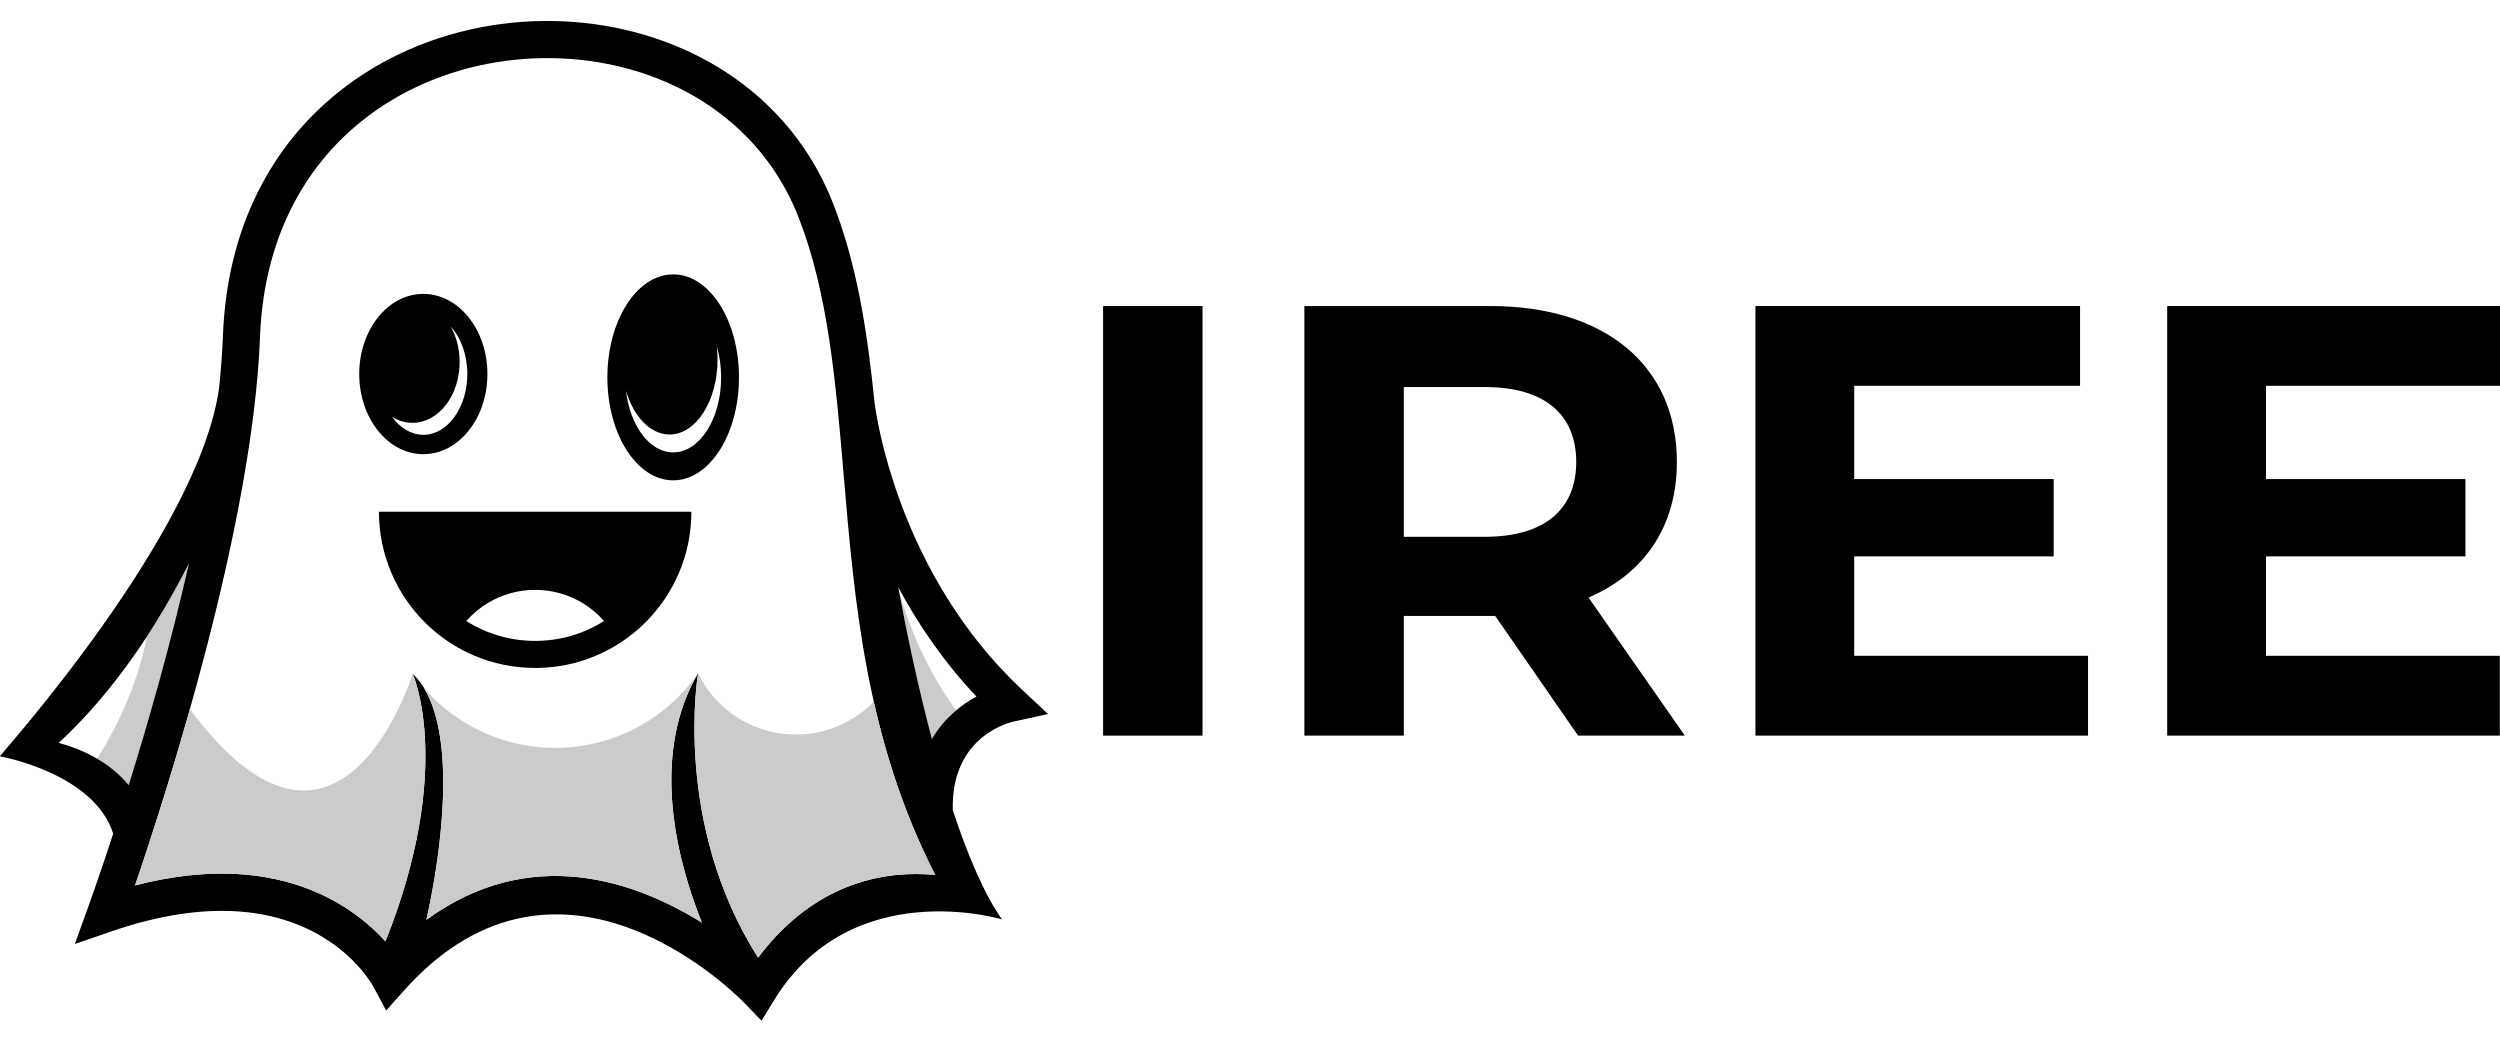
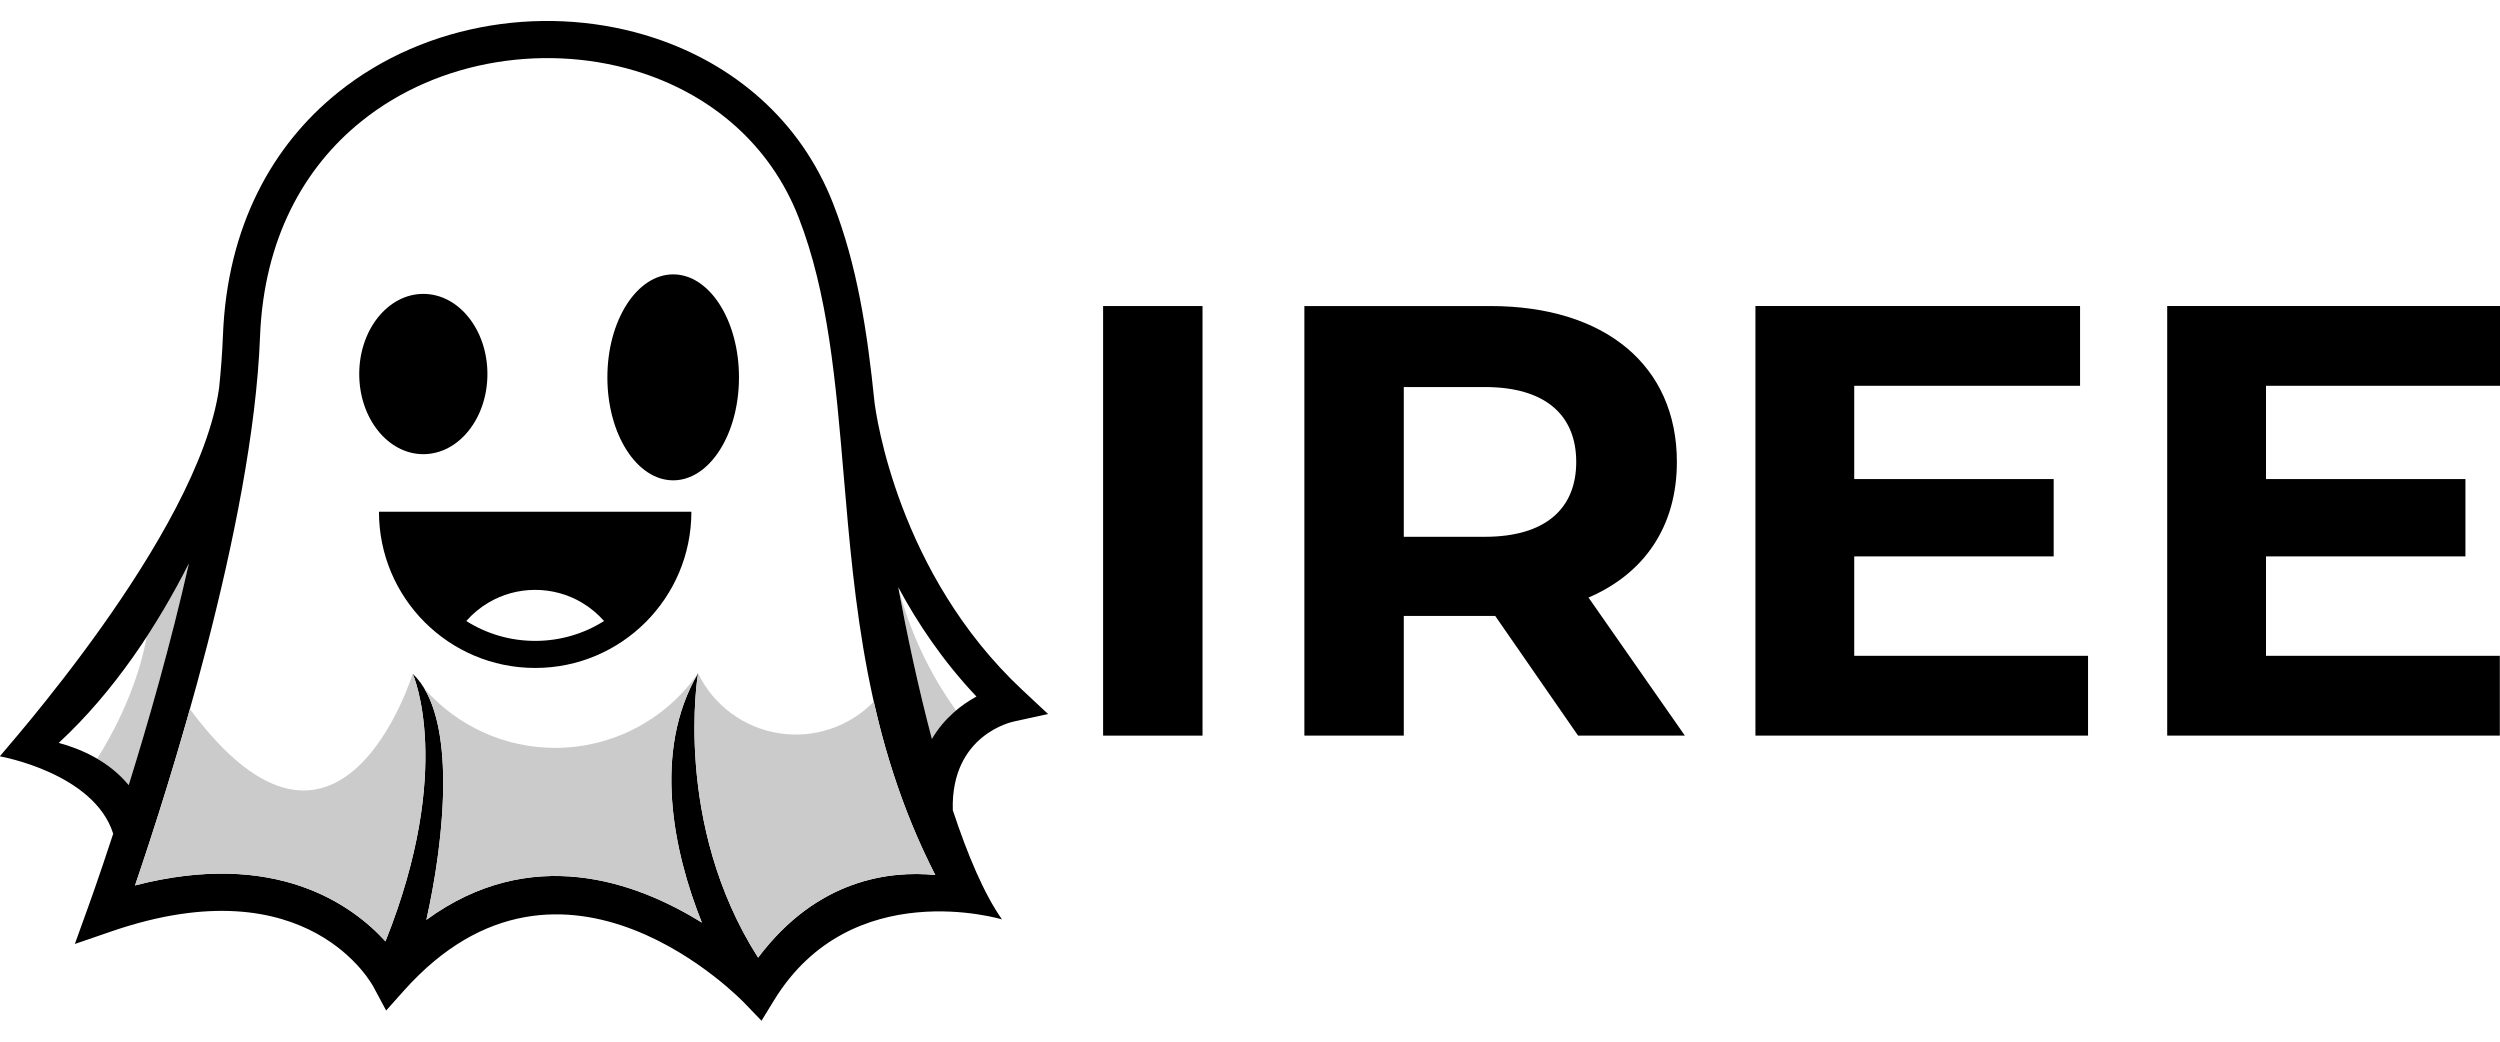
<svg xmlns="http://www.w3.org/2000/svg" id="Layer_1" data-name="Layer 1" viewBox="0 0 1200 500">
  <defs>
    <style>
      .cls-1, .cls-2 {
        fill: #cbcbcb;
      }

      .cls-1, .cls-2, .cls-3, .cls-4 {
        stroke-width: 0px;
      }

      .cls-1, .cls-4 {
        fill-rule: evenodd;
      }

      .cls-3, .cls-4 {
        fill: #000;
      }
    </style>
  </defs>
  <g>
    <g>
      <path class="cls-2" d="M431.14,281.82c4.12,22.28,9.6,48.07,16.17,72.88,3.33-5.69,7.39-10.17,11.59-13.69-12.82-17.85-22.23-37.92-27.75-59.19" />
      <path class="cls-2" d="M61.79,376.87c9.23-29.63,20.1-67.49,28.91-106.46-5.86,11.56-12.6,23.52-20.29,35.29-5.69,31.59-23.81,58.43-23.81,58.43,5.49,3.2,10.76,7.35,15.2,12.74" />
      <path class="cls-3" d="M486.52,346.36l16.54-3.64-12.38-11.57c-59.79-55.9-70.22-132.41-70.93-138.18-3.43-33.81-8.36-65.87-19.84-95.23-15.81-40.45-48.05-66.99-85.62-79.45-25.02-8.3-52.39-10.34-78.78-6.03-26.47,4.32-52.02,15.02-73.29,32.14-31.25,25.13-53.2,63.99-55.21,116.64-.31,8.11-.94,16.52-1.84,25.16C95.35,256.73-.22,362.63-.09,363.04c.11,0,45.23,7.96,54.43,37.14-7.12,21.75-12.05,35.29-12.1,35.42l-6.32,17.51,17.6-6.05c94.99-32.7,125.71,26.56,125.8,26.73l6.03,11.27,8.5-9.53c76.47-85.74,163.43,5.85,163.67,6.11l8,8.31,6.03-9.84c37.14-60.64,109.25-38.84,109.41-38.79-8.56-12.14-16.51-30.88-23.62-52.43-1.06-36.52,29.08-42.51,29.18-42.52ZM28.19,356.59c27.18-25.15,47.67-56.91,62.5-86.19-8.8,38.97-19.68,76.83-28.91,106.46-9.42-11.43-22.59-17.29-33.59-20.27ZM363.89,459.67c-41.09-64.46-28.88-136.27-28.83-136.49-21.97,37.52-11.82,85.65,1.85,119.68-31.83-19.82-82.18-37.86-132.25-1.33,8.66-38.62,15.09-97.72-6.57-118.13.07.11,20.23,45.13-13.07,128.46-16.07-17.65-52.85-44.25-120.21-26.86,15.44-45.18,56.56-173.08,60-263.32,1.79-46.89,21.1-81.28,48.58-103.39,18.78-15.13,41.44-24.6,64.97-28.43,23.63-3.85,48.07-2.06,70.35,5.33,32.76,10.87,60.85,33.95,74.57,69.04,14.24,36.44,17.86,78.84,21.68,123.78,5.23,61.38,10.86,127.36,43.97,191.99-21.67-2.13-56.61,1.84-85.05,39.68ZM447.31,354.7c-6.57-24.81-12.04-50.6-16.17-72.88,9.34,17.44,21.58,35.62,37.56,52.52-7.09,3.86-15.44,10.2-21.4,20.36Z" />
-       <path class="cls-4" d="M323.13,131.7c-17.44,0-31.59,22.14-31.59,49.43s14.14,49.43,31.59,49.43,31.58-22.12,31.58-49.43-14.13-49.43-31.58-49.43ZM323.13,217.15c-11.32,0-20.73-12.78-22.65-29.63,3.63,12.41,11.63,21.04,20.93,21.04,12.7,0,23.01-16.12,23.01-36.01,0-2.18-.13-4.31-.36-6.38,1.32,4.56,2.08,9.64,2.08,14.97,0,19.89-10.31,36.01-23.01,36.01Z" />
+       <path class="cls-4" d="M323.13,131.7c-17.44,0-31.59,22.14-31.59,49.43s14.14,49.43,31.59,49.43,31.58-22.12,31.58-49.43-14.13-49.43-31.58-49.43Z" />
      <path class="cls-4" d="M181.9,245.64c0,41.41,33.57,74.98,74.98,74.98s74.98-33.57,74.98-74.98h-149.97ZM256.88,307.63c-12.16,0-23.5-3.5-33.07-9.54,3.05-3.48,6.65-6.47,10.66-8.84,6.57-3.88,14.23-6.11,22.41-6.11s15.84,2.23,22.4,6.11c4.01,2.37,7.61,5.36,10.66,8.84-9.56,6.04-20.91,9.54-33.07,9.54Z" />
      <path class="cls-1" d="M198.09,323.4s-35,113.84-106.93,16.99c-10.19,36.14-20.26,66.79-26.34,84.61,67.36-17.39,104.14,9.21,120.21,26.86,33.29-83.33,13.14-128.34,13.07-128.46" />
      <path class="cls-1" d="M266.63,358.98c-24.21.04-47.09-10.41-62.87-28.38,14.67,24.81,8.69,76.16.89,110.93,50.08-36.52,100.42-18.48,132.25,1.33-13.66-34.04-23.81-82.16-1.85-119.68-15.6,22.39-41.15,35.76-68.43,35.8" />
      <path class="cls-1" d="M335.06,323.18c-.05.22-12.26,72.03,28.83,136.49,28.44-37.85,63.38-41.82,85.05-39.68-14.16-27.64-23.3-55.53-29.53-83.2-11.86,12.2-28.92,17.84-45.71,15.13-16.8-2.7-31.22-13.44-38.64-28.73" />
    </g>
-     <path class="cls-3" d="M203.2,141.07c-17,0-30.77,17.22-30.77,38.47s13.78,38.46,30.77,38.46,30.76-17.22,30.76-38.46-13.78-38.47-30.76-38.47ZM203.2,208.7c-5.85,0-11.14-3.28-14.96-8.57,2.95,1.81,6.25,2.83,9.74,2.83,12.51,0,22.65-13.06,22.65-29.17,0-6.38-1.59-12.27-4.29-17.08h0c4.86,5.34,7.97,13.58,7.97,22.83,0,16.11-9.46,29.17-21.12,29.17Z" />
+     <path class="cls-3" d="M203.2,141.07c-17,0-30.77,17.22-30.77,38.47s13.78,38.46,30.77,38.46,30.76-17.22,30.76-38.46-13.78-38.47-30.76-38.47Z" />
  </g>
  <g>
    <path class="cls-3" d="M529.49,146.9h47.72v206.2h-47.72v-206.2Z" />
    <path class="cls-3" d="M757.48,353.1l-39.77-57.44h-43.89v57.44h-47.72v-206.2h89.25c55.08,0,89.55,28.57,89.55,74.82,0,30.93-15.61,53.61-42.42,65.1l46.25,66.28h-51.25ZM712.7,185.79h-38.88v71.87h38.88c29.16,0,43.89-13.55,43.89-35.94s-14.73-35.94-43.89-35.94Z" />
    <path class="cls-3" d="M1002.26,314.8v38.29h-159.65v-206.2h155.82v38.29h-108.4v44.77h95.73v37.12h-95.73v47.72h112.23Z" />
    <path class="cls-3" d="M1199.91,314.8v38.29h-159.65v-206.2h159.82v38.29h-112.4v44.77h95.73v37.12h-95.73v47.72h112.23Z" />
  </g>
</svg>
